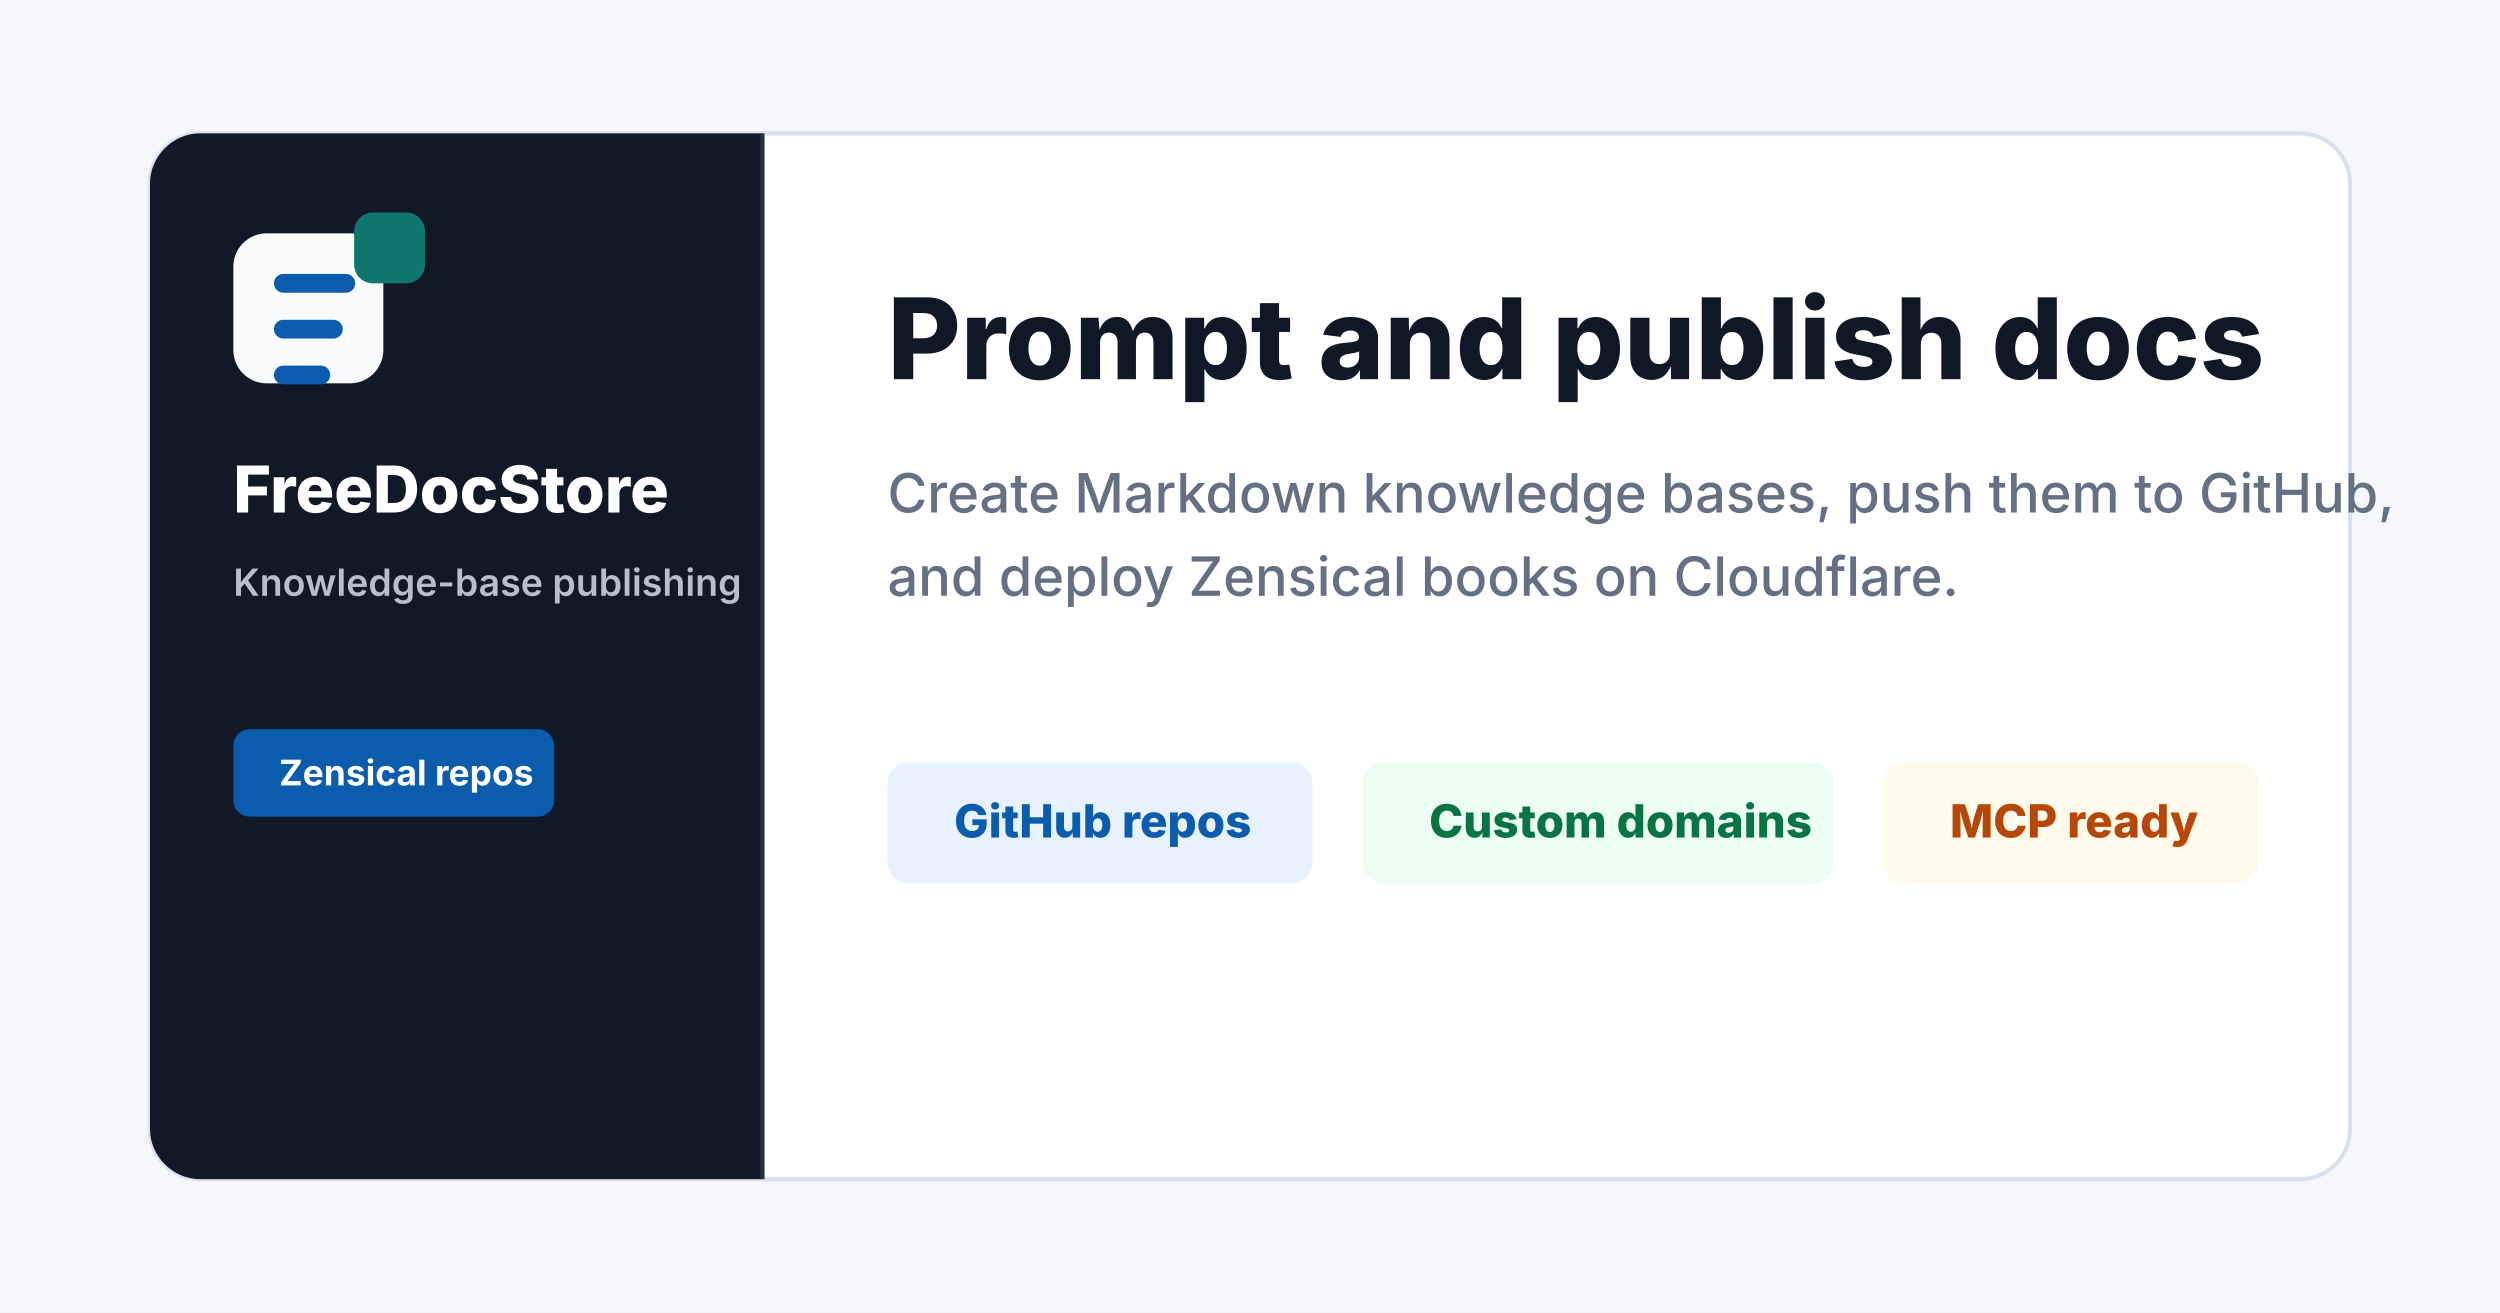
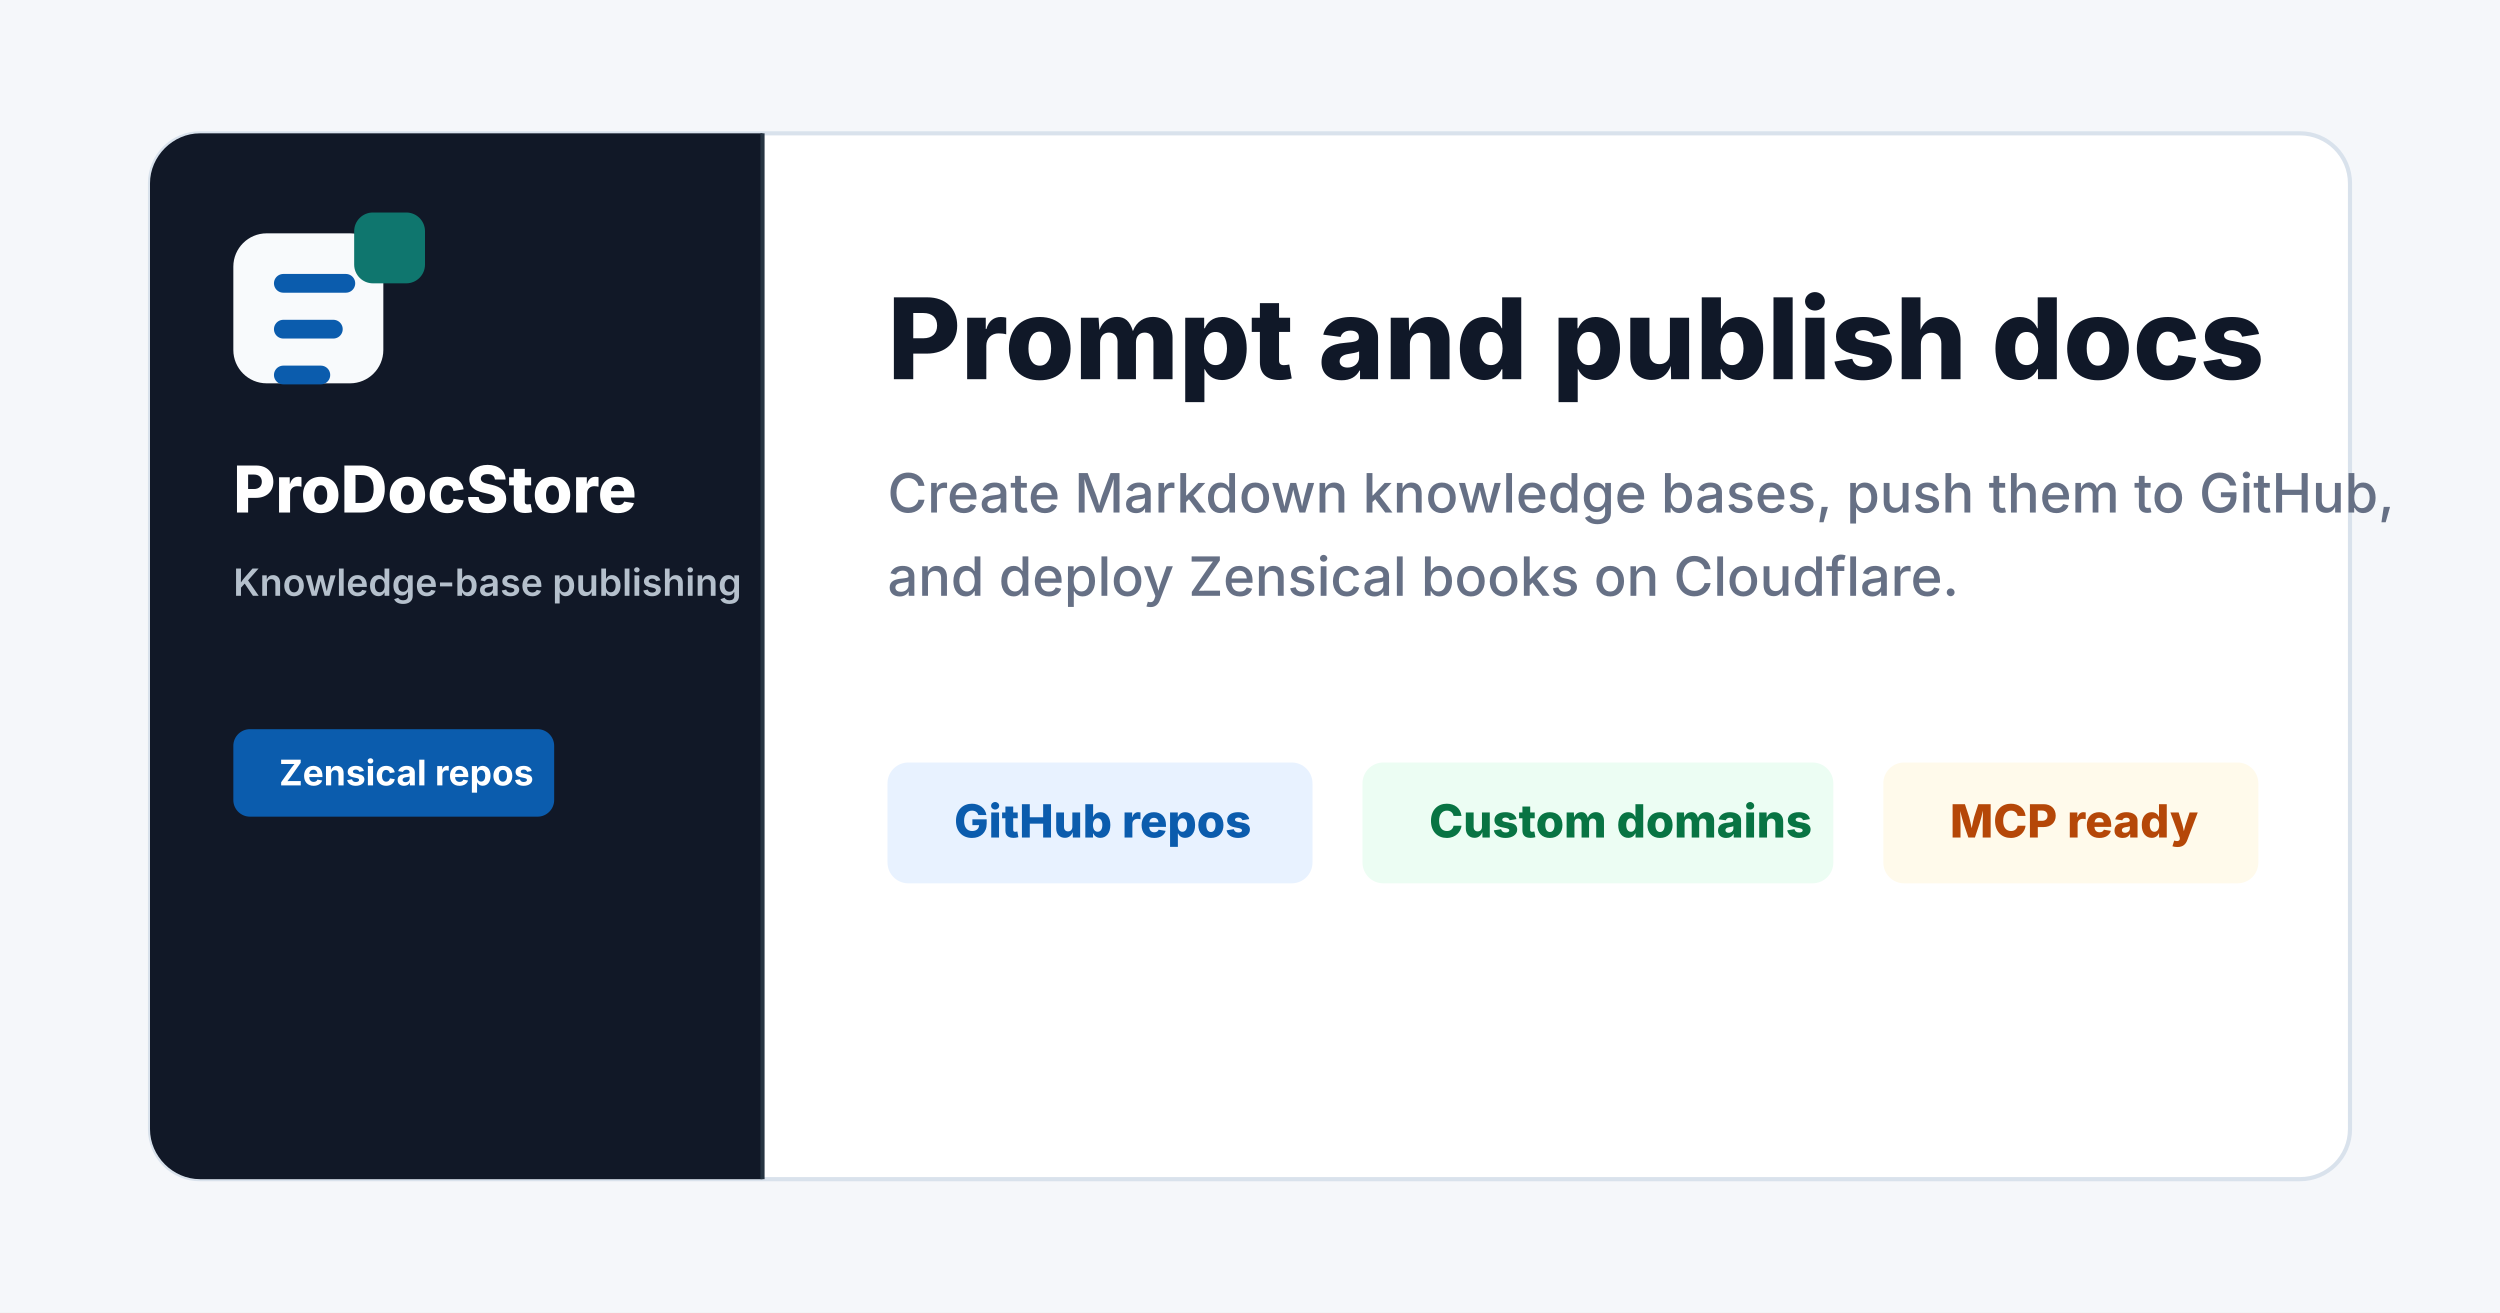
<svg xmlns="http://www.w3.org/2000/svg" width="1200" height="630" viewBox="0 0 1200 630">
  <rect width="1200" height="630" fill="#f5f7fa" />
  <rect x="72" y="64" width="1056" height="502" rx="24" fill="#ffffff" stroke="#d9e2ec" stroke-width="2" />
  <path d="M96 64h270v502H96c-13 0-24-11-24-24V88c0-13 11-24 24-24Z" fill="#111827" />
  <path d="M366 64v502" stroke="#263442" stroke-width="2" />
  <rect x="112" y="112" width="72" height="72" rx="16" fill="#f8fafc" />
  <path d="M136 136h30M136 158h24M136 180h18" stroke="#0b5cad" stroke-width="9" stroke-linecap="round" />
  <rect x="170" y="102" width="34" height="34" rx="9" fill="#0f766e" />
-   <text x="112" y="246" fill="#ffffff" font-family="Inter, Arial, sans-serif" font-size="31" font-weight="800">FreeDocStore</text>
+   <text x="112" y="246" fill="#ffffff" font-family="Inter, Arial, sans-serif" font-size="31" font-weight="800">ProDocStore</text>
  <text x="112" y="286" fill="#b5c0cc" font-family="Inter, Arial, sans-serif" font-size="18" font-weight="600">Knowledge-base publishing</text>
  <rect x="112" y="350" width="154" height="42" rx="8" fill="#0b5cad" />
  <text x="134" y="377" fill="#ffffff" font-family="Inter, Arial, sans-serif" font-size="17" font-weight="700">Zensical repos</text>
  <text x="426" y="182" fill="#101828" font-family="Inter, Arial, sans-serif" font-size="54" font-weight="800">Prompt and publish docs</text>
  <text x="426" y="246" fill="#667085" font-family="Inter, Arial, sans-serif" font-size="26" font-weight="500">Create Markdown knowledge bases, push them to GitHub,</text>
  <text x="426" y="286" fill="#667085" font-family="Inter, Arial, sans-serif" font-size="26" font-weight="500">and deploy Zensical books on Cloudflare.</text>
  <rect x="426" y="366" width="204" height="58" rx="10" fill="#e8f2ff" />
  <text x="458" y="402" fill="#0b5cad" font-family="Inter, Arial, sans-serif" font-size="22" font-weight="800">GitHub repos</text>
  <rect x="654" y="366" width="226" height="58" rx="10" fill="#ecfdf3" />
  <text x="686" y="402" fill="#087443" font-family="Inter, Arial, sans-serif" font-size="22" font-weight="800">Custom domains</text>
  <rect x="904" y="366" width="180" height="58" rx="10" fill="#fffaeb" />
  <text x="936" y="402" fill="#b54708" font-family="Inter, Arial, sans-serif" font-size="22" font-weight="800">MCP ready</text>
</svg>
